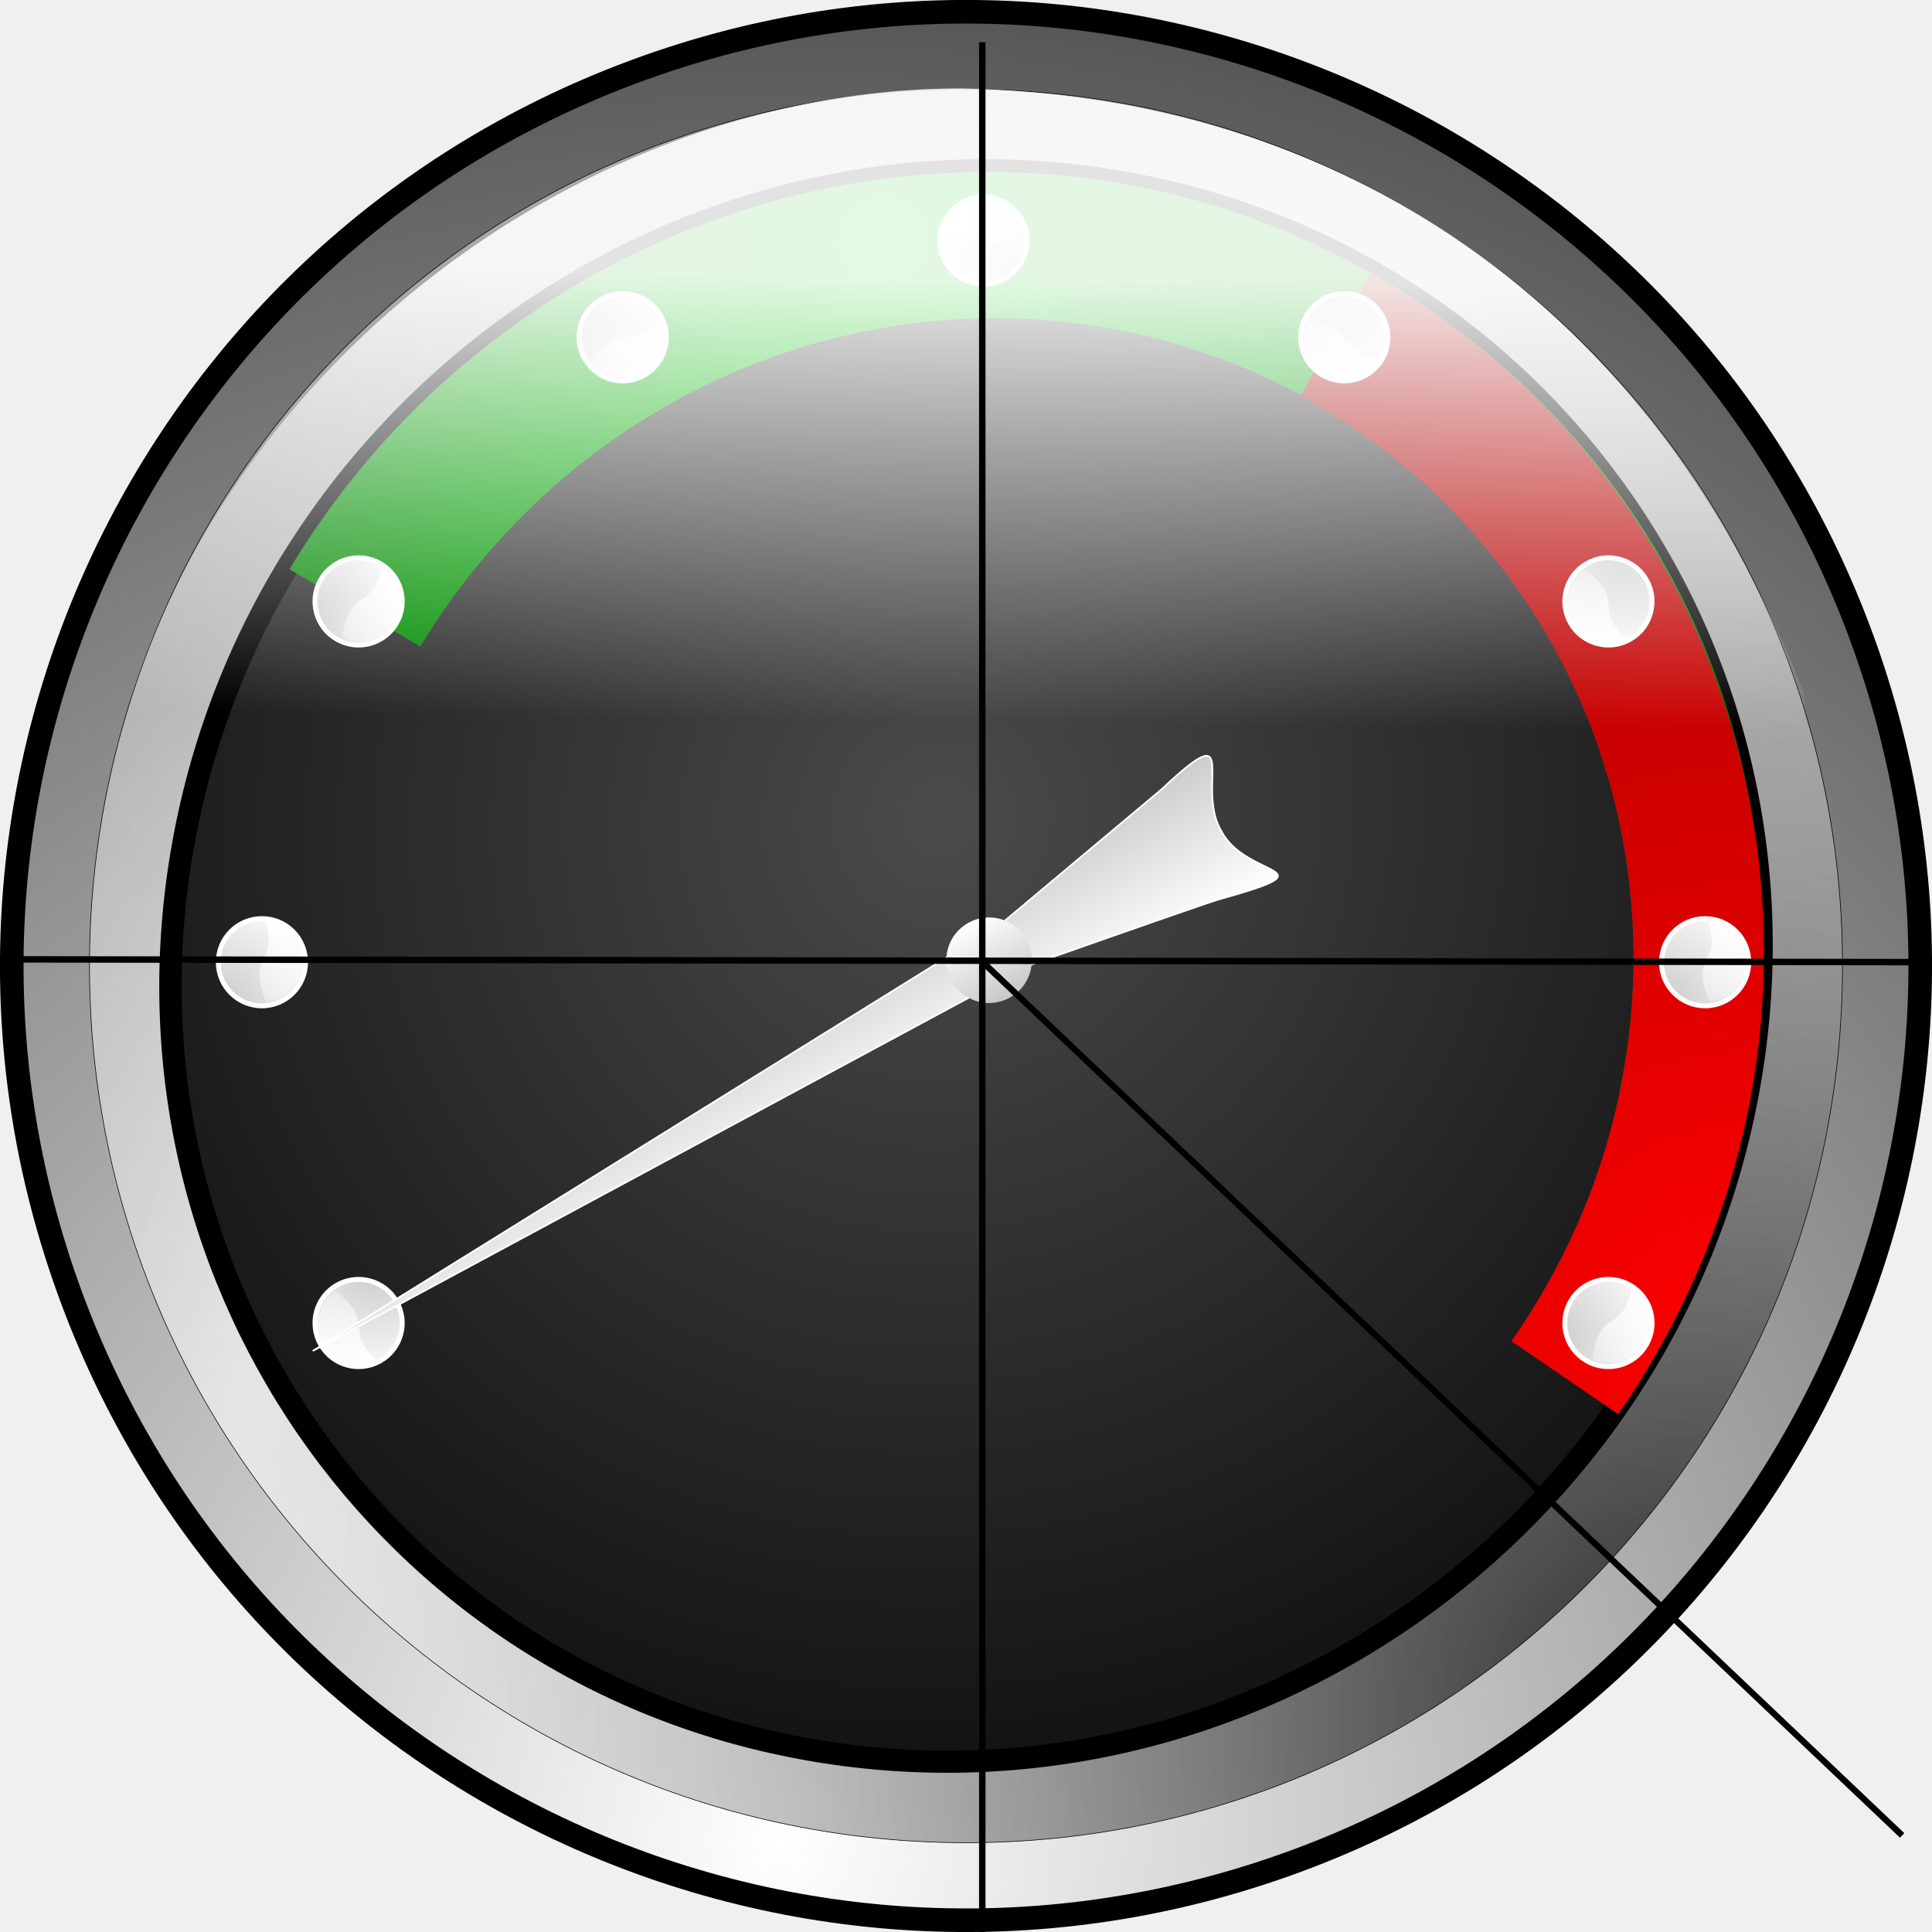
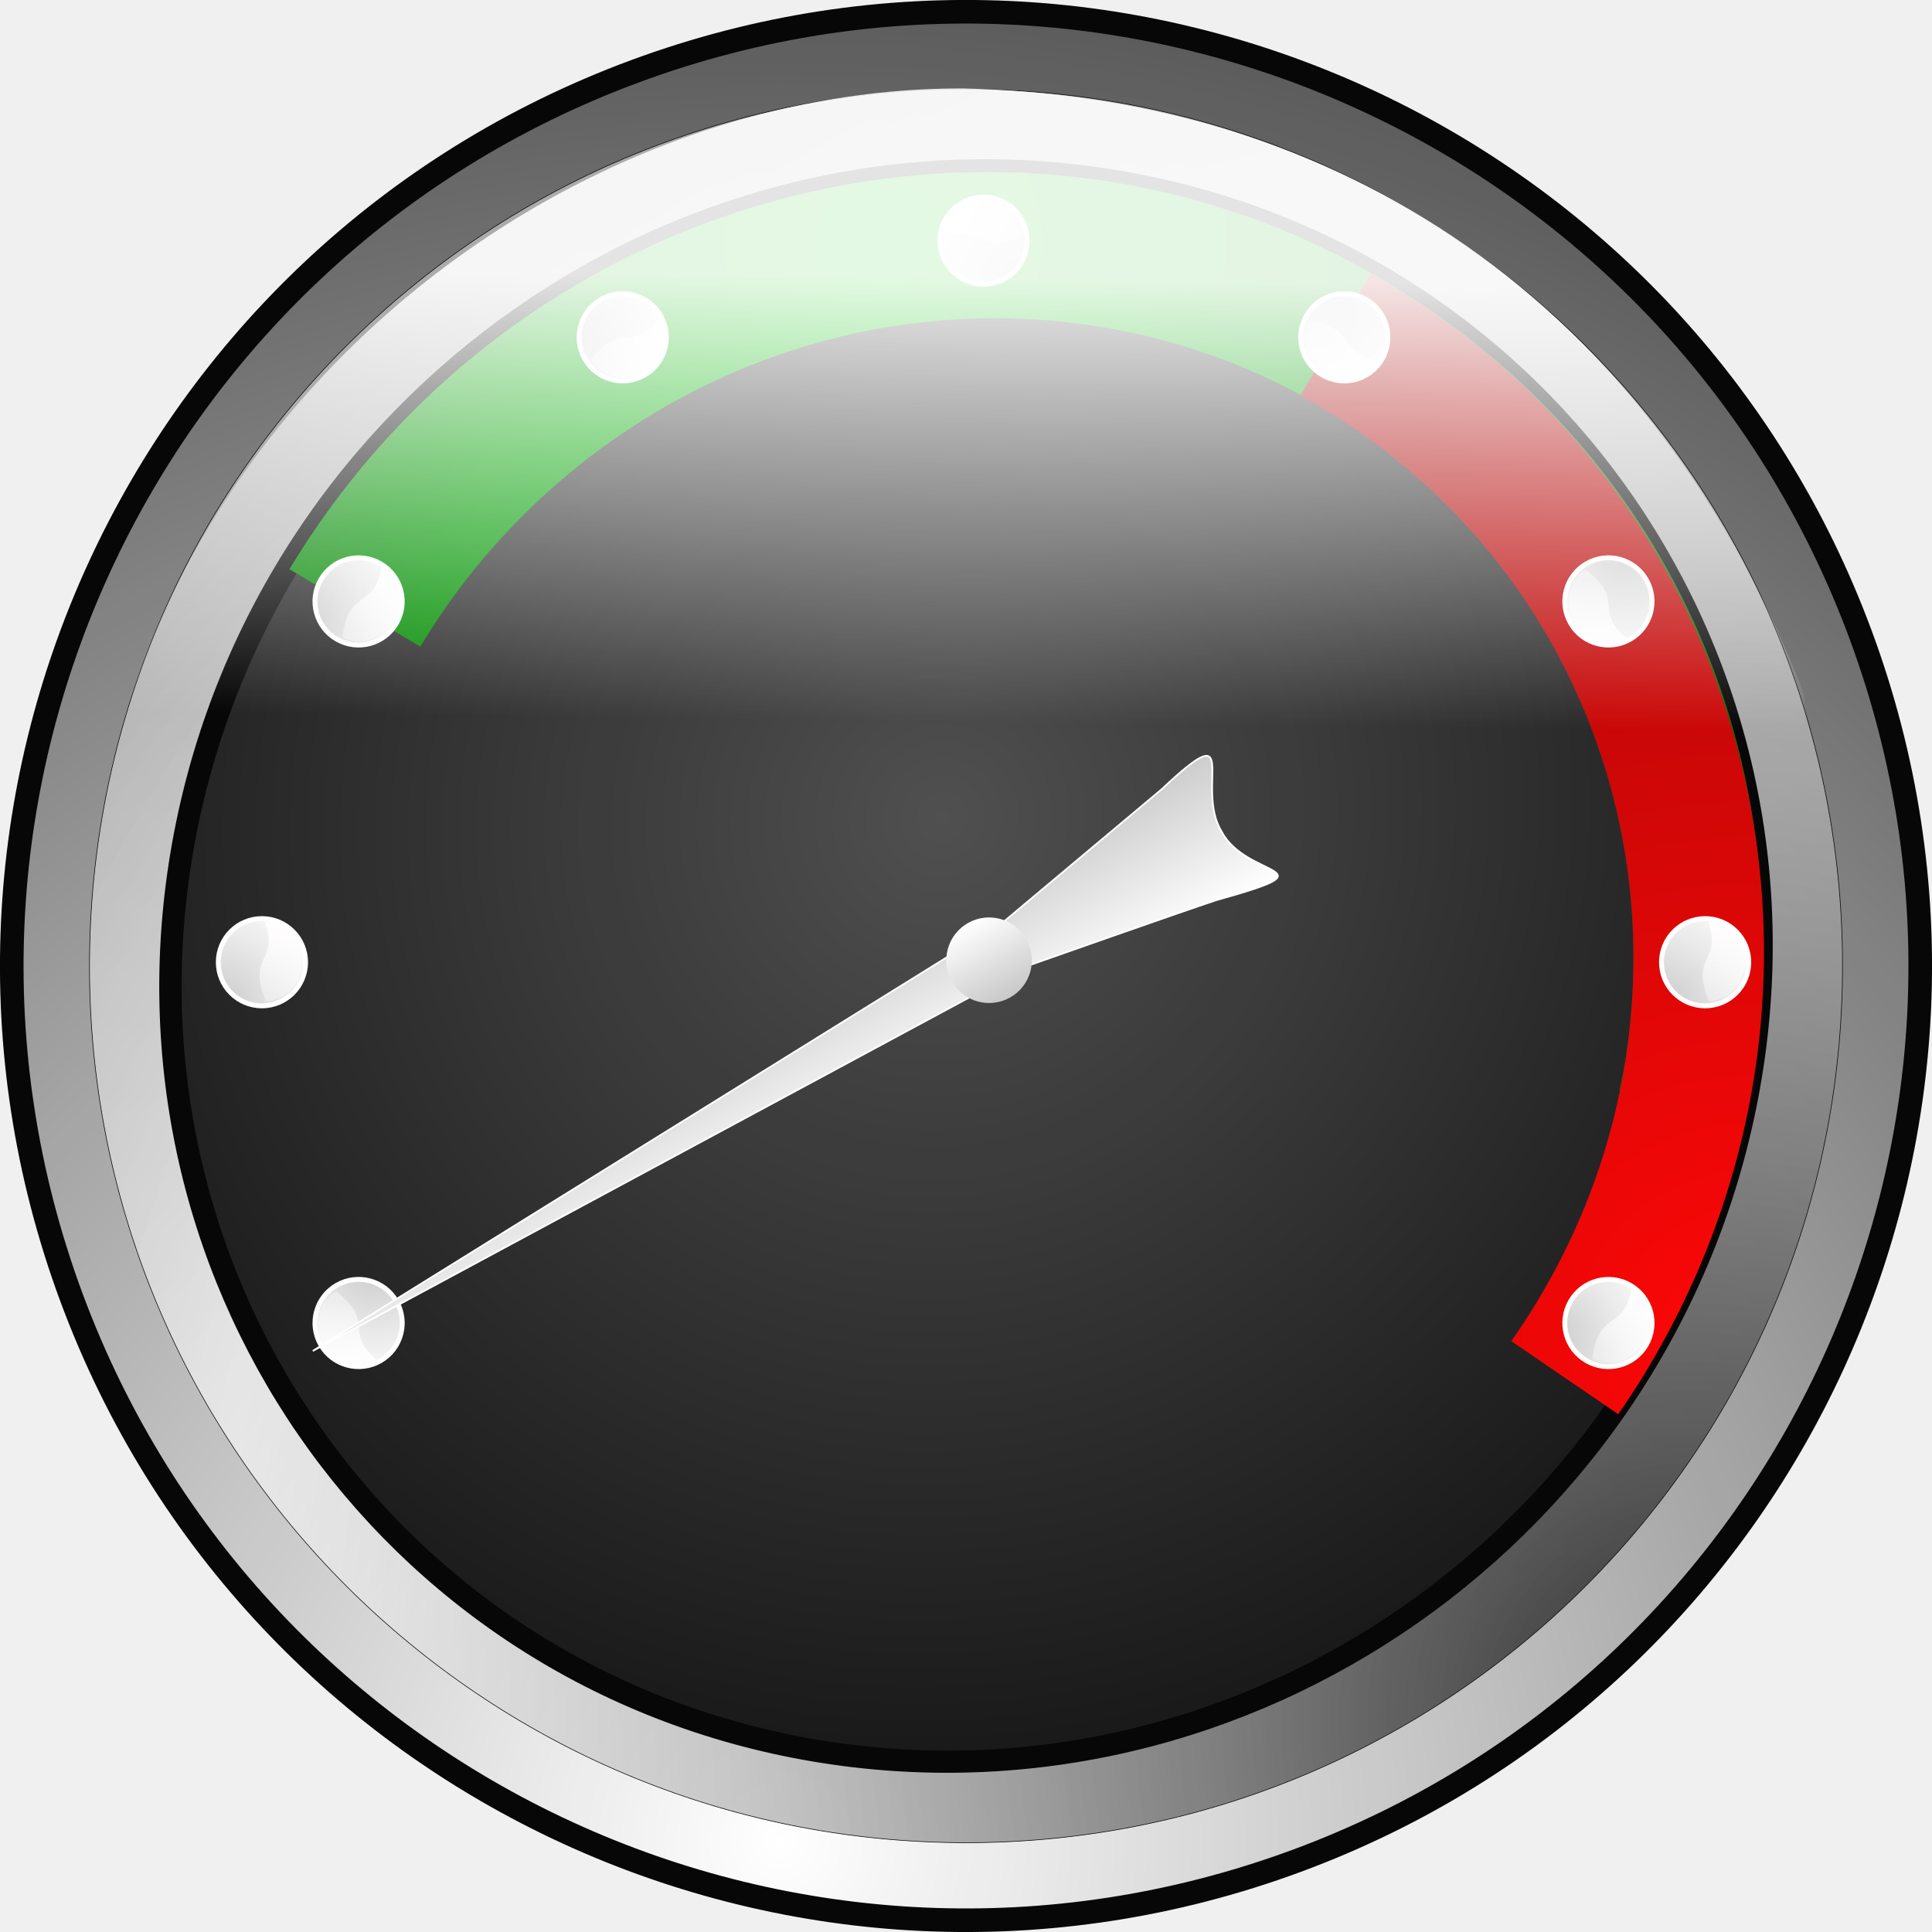
<svg xmlns="http://www.w3.org/2000/svg" xmlns:xlink="http://www.w3.org/1999/xlink" width="84.67mm" height="84.67mm" viewBox="0 0 300.011 300.011" id="svg6472" version="1.1">
  <defs id="defs6474">
    <linearGradient id="linearGradient2157">
      <stop id="stop2159" offset="0" style="stop-color:#ffffff;stop-opacity:1;" />
      <stop id="stop2161" offset="1" style="stop-color:#000000;stop-opacity:1;" />
    </linearGradient>
    <linearGradient id="linearGradient2308">
      <stop id="stop2310" offset="0" style="stop-color:#282828;stop-opacity:1;" />
      <stop id="stop2312" offset="1" style="stop-color:#ffffff;stop-opacity:0.598;" />
    </linearGradient>
    <linearGradient id="linearGradient2314">
      <stop id="stop2316" offset="0" style="stop-color:#4b4b4b;stop-opacity:1;" />
      <stop id="stop2318" offset="1" style="stop-color:#000000;stop-opacity:1;" />
    </linearGradient>
    <linearGradient id="linearGradient2324">
      <stop id="stop2326" offset="0" style="stop-color:#00c800;stop-opacity:1;" />
      <stop id="stop2328" offset="1" style="stop-color:#000000;stop-opacity:1;" />
    </linearGradient>
    <linearGradient id="linearGradient2334">
      <stop id="stop2336" offset="0" style="stop-color:#ff0000;stop-opacity:1;" />
      <stop id="stop2338" offset="1" style="stop-color:#000000;stop-opacity:1;" />
    </linearGradient>
    <linearGradient id="linearGradient3879">
      <stop id="stop3881" offset="0" style="stop-color:#c8c8c8;stop-opacity:1;" />
      <stop id="stop3883" offset="1" style="stop-color:#ffffff;stop-opacity:1;" />
    </linearGradient>
    <linearGradient id="linearGradient3887">
      <stop id="stop3889" offset="0" style="stop-color:#fffdfe;stop-opacity:1;" />
      <stop id="stop3891" offset="1" style="stop-color:#ffffff;stop-opacity:0.34;" />
    </linearGradient>
    <linearGradient id="linearGradient8928">
      <stop id="stop8930" offset="0" style="stop-color:#ffffff;stop-opacity:0.892;" />
      <stop id="stop8932" offset="1" style="stop-color:#ffffff;stop-opacity:0;" />
    </linearGradient>
    <linearGradient xlink:href="#linearGradient2211" id="linearGradient6613" gradientUnits="userSpaceOnUse" gradientTransform="matrix(0.0739406,0.00107405,-0.00575563,0.549053,-357.8228,376.7118)" x1="-2131.515" y1="98.094" x2="-1902.454" y2="98.094" />
    <linearGradient id="linearGradient2211">
      <stop id="stop2213" offset="0" style="stop-color:#ffffff;stop-opacity:1;" />
      <stop id="stop2215" offset="1" style="stop-color:#cdcdcd;stop-opacity:1;" />
    </linearGradient>
    <linearGradient xlink:href="#linearGradient3879" id="linearGradient6615" gradientUnits="userSpaceOnUse" gradientTransform="scale(0.707107,1.414214)" x1="-1187.713" y1="217.941" x2="-1151.094" y2="217.941" />
    <radialGradient xlink:href="#linearGradient2157" id="radialGradient8172" gradientUnits="userSpaceOnUse" spreadMethod="pad" cx="203.045" cy="259.983" fx="203.045" fy="259.983" r="731.277" gradientTransform="matrix(0.5925566,0,0,0.5925566,-550.4604,-11.85768)" />
    <radialGradient xlink:href="#linearGradient2308" id="radialGradient8174" gradientUnits="userSpaceOnUse" spreadMethod="reflect" cx="191.943" cy="598.255" fx="191.943" fy="598.255" r="425.802" gradientTransform="matrix(0.544553,0,0,0.5444347,-429.2254,106.788)" />
    <radialGradient xlink:href="#linearGradient2314" id="radialGradient8176" gradientUnits="userSpaceOnUse" cx="-609.011" cy="494.465" fx="-608.038" fy="494.302" r="239.134" gradientTransform="matrix(0.8187324,0,0,0.8259733,836.9709,-267.1245)" />
    <radialGradient xlink:href="#linearGradient2324" id="radialGradient8178" gradientUnits="userSpaceOnUse" cx="-734.353" cy="306.642" fx="-734.353" fy="306.642" r="239.134" />
    <radialGradient xlink:href="#linearGradient2334" id="radialGradient8180" gradientUnits="userSpaceOnUse" cx="-638.676" cy="441.194" fx="-638.676" fy="441.194" r="354.396" />
    <radialGradient xlink:href="#linearGradient3879" id="radialGradient8182" gradientUnits="userSpaceOnUse" cx="73.126" cy="454.343" fx="73.191" fy="454.211" r="26.972" />
    <linearGradient xlink:href="#linearGradient3887" id="linearGradient8184" gradientUnits="userSpaceOnUse" gradientTransform="matrix(1.351303,0,0,0.740026,149.8708,-49.9569)" x1="-555.753" y1="286.744" x2="-444.553" y2="286.744" />
    <radialGradient xlink:href="#linearGradient3879" id="radialGradient8186" gradientUnits="userSpaceOnUse" cx="73.126" cy="454.343" fx="73.191" fy="454.211" r="26.972" />
    <linearGradient xlink:href="#linearGradient3887" id="linearGradient8188" gradientUnits="userSpaceOnUse" gradientTransform="matrix(1.351303,0,0,0.740026,149.8708,-49.9569)" x1="-555.753" y1="286.744" x2="-444.553" y2="286.744" />
    <radialGradient xlink:href="#linearGradient3879" id="radialGradient8190" gradientUnits="userSpaceOnUse" cx="73.126" cy="454.343" fx="73.191" fy="454.211" r="26.972" />
    <linearGradient xlink:href="#linearGradient3887" id="linearGradient8192" gradientUnits="userSpaceOnUse" gradientTransform="matrix(1.351303,0,0,0.740026,149.8708,-49.9569)" x1="-555.753" y1="286.744" x2="-444.553" y2="286.744" />
    <radialGradient xlink:href="#linearGradient3879" id="radialGradient8194" gradientUnits="userSpaceOnUse" cx="73.126" cy="454.343" fx="73.191" fy="454.211" r="26.972" />
    <linearGradient xlink:href="#linearGradient3887" id="linearGradient8196" gradientUnits="userSpaceOnUse" gradientTransform="matrix(1.351303,0,0,0.740026,149.8708,-49.9569)" x1="-555.753" y1="286.744" x2="-444.553" y2="286.744" />
    <radialGradient xlink:href="#linearGradient3879" id="radialGradient8198" gradientUnits="userSpaceOnUse" cx="73.126" cy="454.343" fx="73.191" fy="454.211" r="26.972" />
    <linearGradient xlink:href="#linearGradient3887" id="linearGradient8200" gradientUnits="userSpaceOnUse" gradientTransform="matrix(1.351303,0,0,0.740026,149.8708,-49.9569)" x1="-555.753" y1="286.744" x2="-444.553" y2="286.744" />
    <radialGradient xlink:href="#linearGradient3879" id="radialGradient8202" gradientUnits="userSpaceOnUse" cx="73.126" cy="454.343" fx="73.191" fy="454.211" r="26.972" />
    <linearGradient xlink:href="#linearGradient3887" id="linearGradient8204" gradientUnits="userSpaceOnUse" gradientTransform="matrix(1.351303,0,0,0.740026,149.8708,-49.9569)" x1="-555.753" y1="286.744" x2="-444.553" y2="286.744" />
    <radialGradient xlink:href="#linearGradient3879" id="radialGradient8206" gradientUnits="userSpaceOnUse" cx="73.126" cy="454.343" fx="73.191" fy="454.211" r="26.972" />
    <linearGradient xlink:href="#linearGradient3887" id="linearGradient8208" gradientUnits="userSpaceOnUse" gradientTransform="matrix(1.351303,0,0,0.740026,149.8708,-49.9569)" x1="-555.753" y1="286.744" x2="-444.553" y2="286.744" />
    <radialGradient xlink:href="#linearGradient3879" id="radialGradient8210" gradientUnits="userSpaceOnUse" cx="73.126" cy="454.343" fx="73.191" fy="454.211" r="26.972" />
    <linearGradient xlink:href="#linearGradient3887" id="linearGradient8212" gradientUnits="userSpaceOnUse" gradientTransform="matrix(1.351303,0,0,0.740026,149.8708,-49.9569)" x1="-555.753" y1="286.744" x2="-444.553" y2="286.744" />
    <radialGradient xlink:href="#linearGradient3879" id="radialGradient8214" gradientUnits="userSpaceOnUse" cx="73.126" cy="454.343" fx="73.191" fy="454.211" r="26.972" />
    <linearGradient xlink:href="#linearGradient3887" id="linearGradient8216" gradientUnits="userSpaceOnUse" gradientTransform="matrix(1.351303,0,0,0.740026,149.8708,-49.9569)" x1="-555.753" y1="286.744" x2="-444.553" y2="286.744" />
    <linearGradient xlink:href="#linearGradient8928" id="linearGradient8344" gradientUnits="userSpaceOnUse" gradientTransform="matrix(0.00615176,-0.4818275,0.7333562,0.01607866,142.2783,21.82588)" x1="-177.536" y1="235.085" x2="-320.812" y2="237.082" />
  </defs>
-   <g id="layer_low" transform="translate(-161.423,-68.07097)" style="display:inline">
-     <g id="g8262">
+   <g id="layer_low" transform="translate(-161.423,-68.07097)" style="display:inline;opacity:0.97">
+     <g id="g8262" style="">
      <circle r="148.139" cy="216.407" cx="-312.591" transform="matrix(-0.3469966,-0.9378664,0.9378664,-0.3469966,0,0)" id="path1427" style="fill:url(#radialGradient8172);fill-opacity:1;fill-rule:nonzero;stroke:#000000;stroke-width:3.662;stroke-miterlimit:4;stroke-opacity:1" />
      <ellipse ry="136.109" rx="136.138" cy="316.515" cx="-210.626" transform="matrix(0.02372419,-0.9997185,0.9997185,0.02372472,0,0)" id="path1429" style="fill:url(#radialGradient8174);fill-opacity:1;fill-rule:nonzero;stroke:#000000;stroke-width:0.096;stroke-miterlimit:4;stroke-opacity:1" />
      <ellipse ry="124.071" rx="122.983" cy="163.345" cx="347.1" transform="matrix(0.9861009,0.1661477,-0.1888415,0.9820076,0,0)" id="path1433" style="fill:url(#radialGradient8176);fill-opacity:1;fill-rule:nonzero;stroke:#000000;stroke-width:3.459;stroke-miterlimit:4;stroke-opacity:1" />
-       <g transform="matrix(1.327506,-0.06006927,0.06006927,1.327506,1255.017,-345.671)" id="g4117">
+       <g transform="matrix(1.327506,-0.06006927,0.06006927,1.327506,1255.017,-345.671)" id="g4117" style="">
        <path id="path2320" d="m -728.25,299.062 c -29.842,0.716 -59.183,15.752 -77.156,42.75 l 14.875,9.719 c 16.64,-25.088 46.977,-39.545 78.031,-34.312 41.477,6.988 68.638,46.486 60.625,88.156 -0.284,1.477 -0.699,2.901 -1.062,4.344 l 14.469,3.406 c 10.097,-39.128 -4.606,-77.683 -37.875,-99.375 -15.934,-10.389 -34.001,-15.117 -51.906,-14.688 z" style="fill:url(#radialGradient8178);fill-opacity:1;fill-rule:nonzero;stroke:none;stroke-width:4.206;stroke-miterlimit:4;stroke-opacity:1" />
        <path id="path2330" d="m -677.625,313 -8.844,13.906 c 26.017,15.658 40.764,46.382 34.594,78.469 -2.386,12.409 -7.695,23.56 -14.969,33 l 12.094,9.094 c 1.725,-2.263 3.097,-4.227 4.625,-6.625 27.878,-43.756 15.573,-101.032 -27.5,-127.844 z" style="fill:url(#radialGradient8180);fill-opacity:1;fill-rule:nonzero;stroke:none;stroke-width:4.206;stroke-miterlimit:4;stroke-opacity:1" />
      </g>
-       <g transform="matrix(1.34377,0,0,1.34377,999.6073,-393.4284)" id="g4034">
-         <g transform="matrix(0.06194705,0,0,0.06194705,-477.6065,358.9716)" id="g3921">
+       <g transform="matrix(1.34377,0,0,1.34377,999.6073,-393.4284)" id="g4034" style="">
+         <g transform="matrix(0.06194705,0,0,0.06194705,-477.6065,358.9716)" id="g3921" style="">
          <circle r="9.624" cy="444.245" cx="63.158" transform="matrix(8.457254,0,0,8.457254,-1058.688,-3558.993)" id="path3923" style="fill:url(#radialGradient8182);fill-opacity:1;fill-rule:nonzero;stroke:#fdfffe;stroke-width:1.08;stroke-miterlimit:4;stroke-opacity:1" />
          <path id="path3925" d="m -525.361,121.893 c 52.415,4.346 72.493,41.649 73.757,68.85 -87.608,36.531 -72.011,-25.319 -148.681,1.95 -2.168,-38.486 36.938,-72.304 74.924,-70.801 z" style="fill:url(#linearGradient8184);fill-opacity:1;fill-rule:nonzero;stroke:none;stroke-width:1.498;stroke-miterlimit:4;stroke-opacity:1" />
        </g>
-         <g transform="matrix(0,0.06194705,-0.06194705,0,-581.2158,487.124)" id="g3931">
+         <g transform="matrix(0,0.06194705,-0.06194705,0,-581.2158,487.124)" id="g3931" style="">
          <circle r="9.624" cy="444.245" cx="63.158" transform="matrix(8.457254,0,0,8.457254,-1058.688,-3558.993)" id="path3933" style="fill:url(#radialGradient8186);fill-opacity:1;fill-rule:nonzero;stroke:#fdfffe;stroke-width:1.08;stroke-miterlimit:4;stroke-opacity:1" />
          <path id="path3935" d="m -525.361,121.893 c 52.415,4.346 72.493,41.649 73.757,68.85 -87.608,36.531 -72.011,-25.319 -148.681,1.95 -2.168,-38.486 36.938,-72.304 74.924,-70.801 z" style="fill:url(#linearGradient8188);fill-opacity:1;fill-rule:nonzero;stroke:none;stroke-width:1.498;stroke-miterlimit:4;stroke-opacity:1" />
        </g>
-         <g transform="matrix(0,0.06194705,-0.06194705,0,-414.4425,487.124)" id="g3937">
+         <g transform="matrix(0,0.06194705,-0.06194705,0,-414.4425,487.124)" id="g3937" style="">
          <circle r="9.624" cy="444.245" cx="63.158" transform="matrix(8.457254,0,0,8.457254,-1058.688,-3558.993)" id="path3939" style="fill:url(#radialGradient8190);fill-opacity:1;fill-rule:nonzero;stroke:#fdfffe;stroke-width:1.08;stroke-miterlimit:4;stroke-opacity:1" />
          <path id="path3941" d="m -525.361,121.893 c 52.415,4.346 72.493,41.649 73.757,68.85 -87.608,36.531 -72.011,-25.319 -148.681,1.95 -2.168,-38.486 36.938,-72.304 74.924,-70.801 z" style="fill:url(#linearGradient8192);fill-opacity:1;fill-rule:nonzero;stroke:none;stroke-width:1.498;stroke-miterlimit:4;stroke-opacity:1" />
        </g>
-         <g transform="matrix(-0.03097353,0.05364772,-0.05364772,-0.03097353,-587.9353,447.2131)" id="g3951">
+         <g transform="matrix(-0.03097353,0.05364772,-0.05364772,-0.03097353,-587.9353,447.2131)" id="g3951" style="">
          <circle r="9.624" cy="444.245" cx="63.158" transform="matrix(8.457254,0,0,8.457254,-1058.688,-3558.993)" id="path3953" style="fill:url(#radialGradient8194);fill-opacity:1;fill-rule:nonzero;stroke:#fdfffe;stroke-width:1.08;stroke-miterlimit:4;stroke-opacity:1" />
          <path id="path3955" d="m -525.361,121.893 c 52.415,4.346 72.493,41.649 73.757,68.85 -87.608,36.531 -72.011,-25.319 -148.681,1.95 -2.168,-38.486 36.938,-72.304 74.924,-70.801 z" style="fill:url(#linearGradient8196);fill-opacity:1;fill-rule:nonzero;stroke:none;stroke-width:1.498;stroke-miterlimit:4;stroke-opacity:1" />
        </g>
-         <g transform="matrix(-0.03097353,0.05364772,-0.05364772,-0.03097353,-443.5054,530.5998)" id="g3957">
+         <g transform="matrix(-0.03097353,0.05364772,-0.05364772,-0.03097353,-443.5054,530.5998)" id="g3957" style="">
          <circle r="9.624" cy="444.245" cx="63.158" transform="matrix(8.457254,0,0,8.457254,-1058.688,-3558.993)" id="path3959" style="fill:url(#radialGradient8198);fill-opacity:1;fill-rule:nonzero;stroke:#fdfffe;stroke-width:1.08;stroke-miterlimit:4;stroke-opacity:1" />
          <path id="path3961" d="m -525.361,121.893 c 52.415,4.346 72.493,41.649 73.757,68.85 -87.608,36.531 -72.011,-25.319 -148.681,1.95 -2.168,-38.486 36.938,-72.304 74.924,-70.801 z" style="fill:url(#linearGradient8200);fill-opacity:1;fill-rule:nonzero;stroke:none;stroke-width:1.498;stroke-miterlimit:4;stroke-opacity:1" />
        </g>
-         <g transform="matrix(-0.05364772,0.03097352,-0.03097352,-0.05364772,-573.7991,409.2895)" id="g3971">
+         <g transform="matrix(-0.05364772,0.03097352,-0.03097352,-0.05364772,-573.7991,409.2895)" id="g3971" style="">
          <circle r="9.624" cy="444.245" cx="63.158" transform="matrix(8.457254,0,0,8.457254,-1058.688,-3558.993)" id="path3973" style="fill:url(#radialGradient8202);fill-opacity:1;fill-rule:nonzero;stroke:#fdfffe;stroke-width:1.08;stroke-miterlimit:4;stroke-opacity:1" />
          <path id="path3975" d="m -525.361,121.893 c 52.415,4.346 72.493,41.649 73.757,68.85 -87.608,36.531 -72.011,-25.319 -148.681,1.95 -2.168,-38.486 36.938,-72.304 74.924,-70.801 z" style="fill:url(#linearGradient8204);fill-opacity:1;fill-rule:nonzero;stroke:none;stroke-width:1.498;stroke-miterlimit:4;stroke-opacity:1" />
        </g>
-         <g transform="matrix(-0.05364772,-0.03097353,0.03097353,-0.05364772,-502.684,376.7953)" id="g3991">
+         <g transform="matrix(-0.05364772,-0.03097353,0.03097353,-0.05364772,-502.684,376.7953)" id="g3991" style="">
          <circle r="9.624" cy="444.245" cx="63.158" transform="matrix(8.457254,0,0,8.457254,-1058.688,-3558.993)" id="path3993" style="fill:url(#radialGradient8206);fill-opacity:1;fill-rule:nonzero;stroke:#fdfffe;stroke-width:1.08;stroke-miterlimit:4;stroke-opacity:1" />
          <path id="path3995" d="m -525.361,121.893 c 52.415,4.346 72.493,41.649 73.757,68.85 -87.608,36.531 -72.011,-25.319 -148.681,1.95 -2.168,-38.486 36.938,-72.304 74.924,-70.801 z" style="fill:url(#linearGradient8208);fill-opacity:1;fill-rule:nonzero;stroke:none;stroke-width:1.498;stroke-miterlimit:4;stroke-opacity:1" />
        </g>
-         <g transform="matrix(-0.03097352,-0.05364772,0.05364772,-0.03097352,-464.7604,390.9315)" id="g4011">
+         <g transform="matrix(-0.03097352,-0.05364772,0.05364772,-0.03097352,-464.7604,390.9315)" id="g4011" style="">
          <circle r="9.624" cy="444.245" cx="63.158" transform="matrix(8.457254,0,0,8.457254,-1058.688,-3558.993)" id="path4013" style="fill:url(#radialGradient8210);fill-opacity:1;fill-rule:nonzero;stroke:#fdfffe;stroke-width:1.08;stroke-miterlimit:4;stroke-opacity:1" />
          <path id="path4015" d="m -525.361,121.893 c 52.415,4.346 72.493,41.649 73.757,68.85 -87.608,36.531 -72.011,-25.319 -148.681,1.95 -2.168,-38.486 36.938,-72.304 74.924,-70.801 z" style="fill:url(#linearGradient8212);fill-opacity:1;fill-rule:nonzero;stroke:none;stroke-width:1.498;stroke-miterlimit:4;stroke-opacity:1" />
        </g>
-         <g transform="matrix(-0.03097352,-0.05364772,0.05364772,-0.03097352,-609.1903,474.3181)" id="g4017">
+         <g transform="matrix(-0.03097352,-0.05364772,0.05364772,-0.03097352,-609.1903,474.3181)" id="g4017" style="">
          <circle r="9.624" cy="444.245" cx="63.158" transform="matrix(8.457254,0,0,8.457254,-1058.688,-3558.993)" id="path4019" style="fill:url(#radialGradient8214);fill-opacity:1;fill-rule:nonzero;stroke:#fdfffe;stroke-width:1.08;stroke-miterlimit:4;stroke-opacity:1" />
          <path id="path4021" d="m -525.361,121.893 c 52.415,4.346 72.493,41.649 73.757,68.85 -87.608,36.531 -72.011,-25.319 -148.681,1.95 -2.168,-38.486 36.938,-72.304 74.924,-70.801 z" style="fill:url(#linearGradient8216);fill-opacity:1;fill-rule:nonzero;stroke:none;stroke-width:1.498;stroke-miterlimit:4;stroke-opacity:1" />
        </g>
      </g>
    </g>
  </g>
  <g transform="translate(-161.423,-68.07097)" id="layer_main" style="display:inline">
    <g id="g7443" transform="matrix(-0.6676384,-1.148973,1.148973,-0.6676384,-549.0073,-61.30417)">
      <path id="path7445" d="m -507.632,365.619 -3.087,94.966 c 0,0 -3.541,18.655 -4.421,22.827 -3.704,14.223 0.374,4.19 6.644,4.527 6.066,-0.158 10.776,9.264 7.774,-3.579 l -4.14,-23.936 -2.77,-94.805 z" style="fill:url(#linearGradient6613);fill-opacity:1;fill-rule:evenodd;stroke:#ffffff;stroke-width:0.202px;stroke-linecap:butt;stroke-linejoin:miter;stroke-opacity:1" />
      <ellipse ry="25.893" rx="12.947" cy="308.215" cx="-826.893" transform="matrix(0.386172,0.0047653,-0.00238265,0.193086,-187.8053,401.3159)" id="ellipse7447" style="fill:url(#linearGradient6615);fill-opacity:1;fill-rule:nonzero;stroke:none;stroke-width:3;stroke-linecap:round;stroke-linejoin:round;stroke-miterlimit:4;stroke-opacity:1" />
    </g>
  </g>
  <g id="layer_high" transform="translate(-161.423,-68.07097)" style="display:inline">
    <path style="fill:url(#linearGradient8344);fill-opacity:1;fill-rule:nonzero;stroke:none;stroke-width:0.177;stroke-miterlimit:4;stroke-opacity:1" d="M 310.986,81.807 C 365.178,82.995 416.106,110.624 441.56,175.796 451.362,292.139 261.677,152.703 175.783,221.653 171.377,144.5 240.225,81.629 310.986,81.807 Z" id="path7521" />
  </g>
-   <g id="layer_hidden" style="display:inline">
-     <path style="display:inline;fill:none;fill-rule:evenodd;stroke:#000000;stroke-width:0.976px;stroke-linecap:butt;stroke-linejoin:miter;stroke-opacity:1" d="M 152.454,149.257 295.37,285.008" id="pointer" />
-     <path style="fill:none;fill-rule:evenodd;stroke:#000000;stroke-width:1px;stroke-linecap:butt;stroke-linejoin:miter;stroke-opacity:1" d="m 152.533,321.729 0,-315.168" id="path8168" />
-     <path style="fill:none;fill-rule:evenodd;stroke:#000000;stroke-width:1px;stroke-linecap:butt;stroke-linejoin:miter;stroke-opacity:1" d="m -27.148,148.93 345.977,0.505" id="path8170" />
-   </g>
+   <g id="layer_hidden" style="display:inline" />
</svg>
